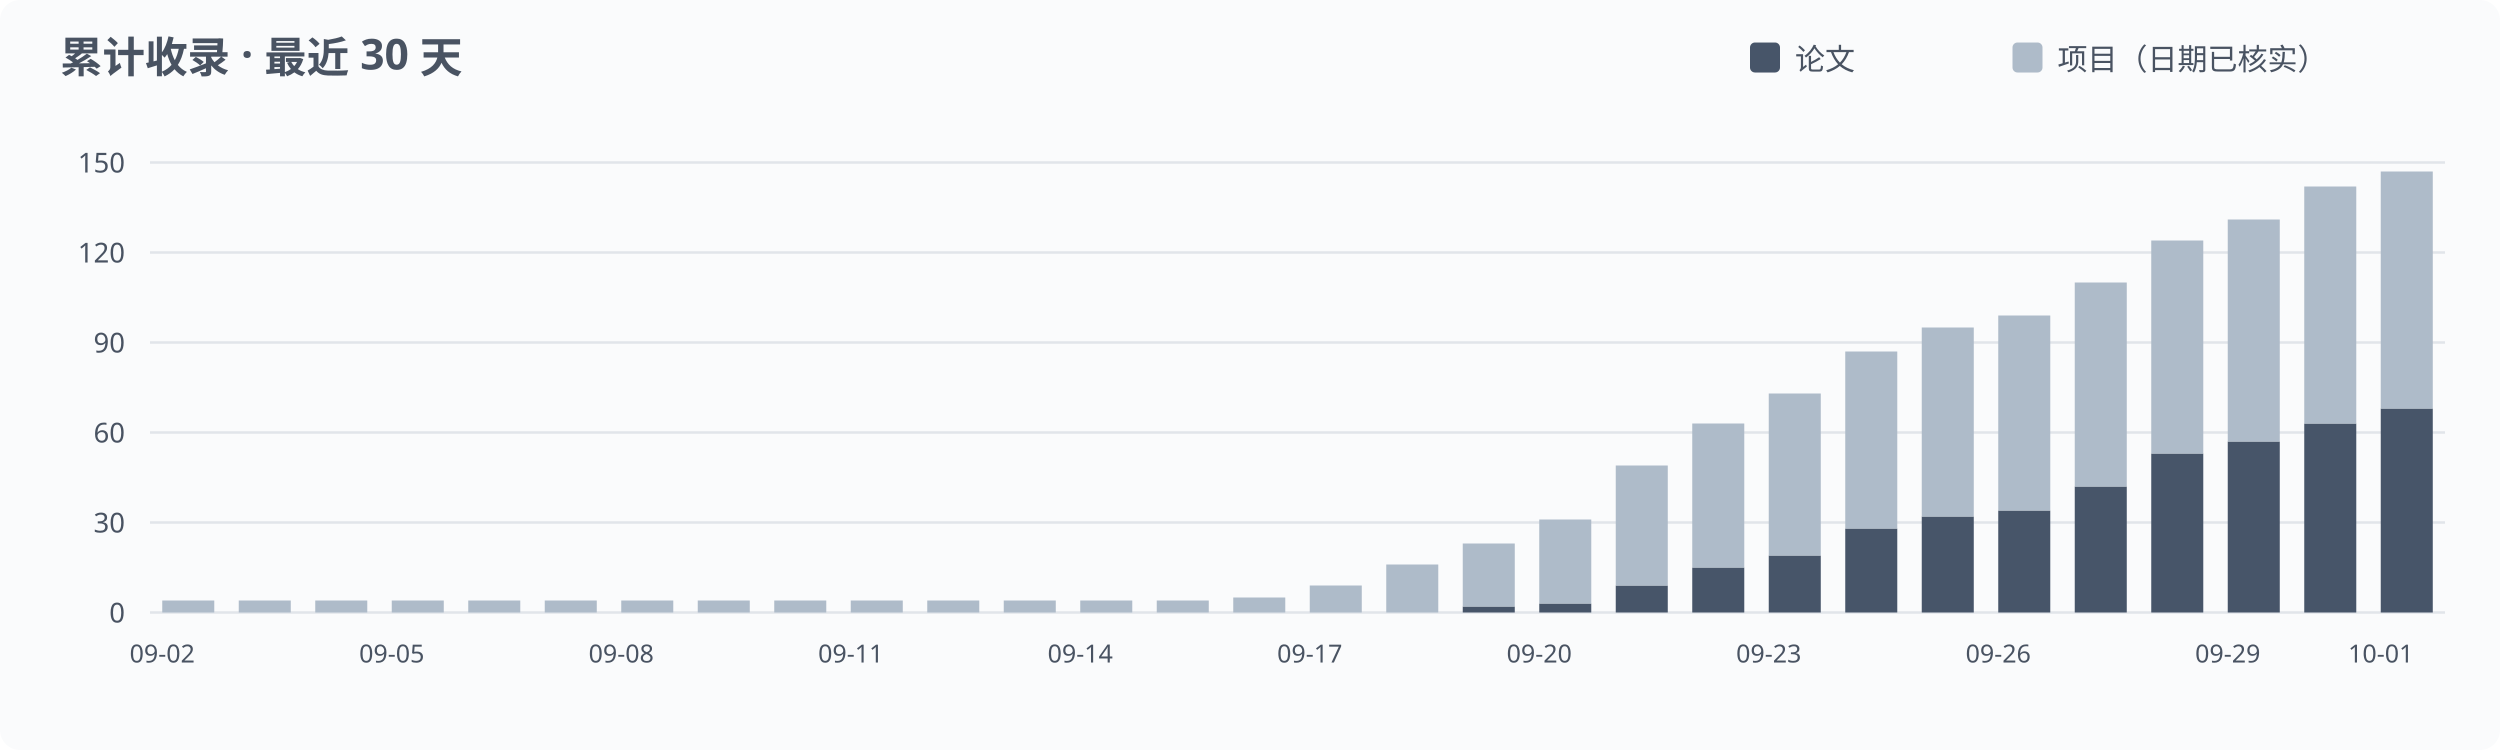
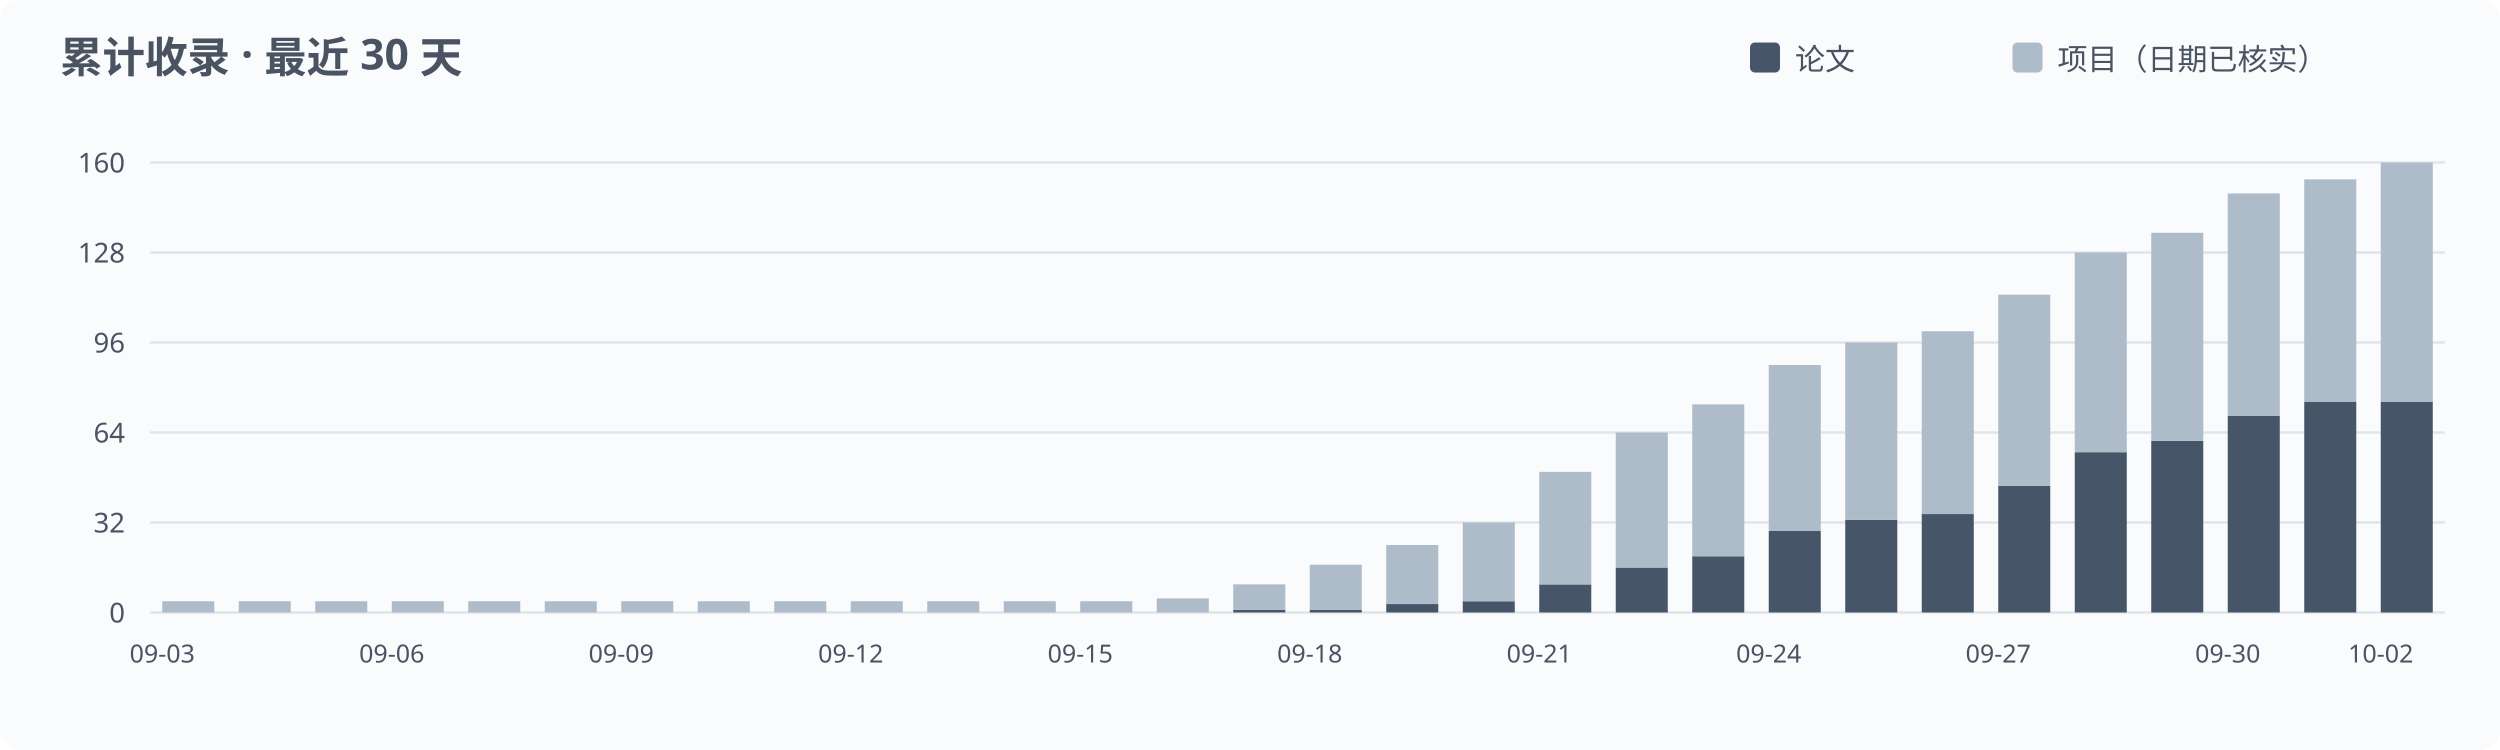
<svg xmlns="http://www.w3.org/2000/svg" width="1000" height="300" viewBox="0 0 1000 300" role="img" aria-labelledby="title desc">
  <rect width="100%" height="100%" rx="8" fill="#fafbfc" />
  <g font-family="system-ui,sans-serif" fill="#495362">
    <text x="24" y="29" font-size="17" font-weight="600">累计收录 · 最近 30 天</text>
    <rect x="700" y="17" width="12" height="12" rx="2" fill="#475569" />
    <text x="718" y="28" font-size="12">论文</text>
    <rect x="805" y="17" width="12" height="12" rx="2" fill="#aebbc9" />
    <text x="823" y="28" font-size="12">项目（日期已核实）</text>
    <path d="M60 245.0H978" stroke="#e1e5ea" />
    <text x="50" y="249.0" text-anchor="end" font-size="11">0</text>
    <path d="M60 209.0H978" stroke="#e1e5ea" />
-     <text x="50" y="213.0" text-anchor="end" font-size="11">30</text>
+     <text x="50" y="213.0" text-anchor="end" font-size="11">32</text>
    <path d="M60 173.0H978" stroke="#e1e5ea" />
-     <text x="50" y="177.0" text-anchor="end" font-size="11">60</text>
+     <text x="50" y="177.0" text-anchor="end" font-size="11">64</text>
    <path d="M60 137.0H978" stroke="#e1e5ea" />
-     <text x="50" y="141.0" text-anchor="end" font-size="11">90</text>
+     <text x="50" y="141.0" text-anchor="end" font-size="11">96</text>
    <path d="M60 101.0H978" stroke="#e1e5ea" />
-     <text x="50" y="105.0" text-anchor="end" font-size="11">120</text>
+     <text x="50" y="105.0" text-anchor="end" font-size="11">128</text>
    <path d="M60 65.0H978" stroke="#e1e5ea" />
-     <text x="50" y="69.0" text-anchor="end" font-size="11">150</text>
+     <text x="50" y="69.0" text-anchor="end" font-size="11">160</text>
    <rect x="64.90" y="245.00" width="20.81" height="0.00" fill="#475569" />
-     <rect x="64.90" y="240.20" width="20.81" height="4.80" fill="#aebbc9" />
-     <text x="64.90" y="265" text-anchor="middle" font-size="10">09-02</text>
+     <rect x="64.90" y="240.50" width="20.81" height="4.50" fill="#aebbc9" />
+     <text x="64.90" y="265" text-anchor="middle" font-size="10">09-03</text>
    <rect x="95.50" y="245.00" width="20.81" height="0.00" fill="#475569" />
-     <rect x="95.50" y="240.20" width="20.81" height="4.80" fill="#aebbc9" />
+     <rect x="95.50" y="240.50" width="20.81" height="4.50" fill="#aebbc9" />
    <rect x="126.10" y="245.00" width="20.81" height="0.00" fill="#475569" />
-     <rect x="126.10" y="240.20" width="20.81" height="4.80" fill="#aebbc9" />
+     <rect x="126.10" y="240.50" width="20.81" height="4.50" fill="#aebbc9" />
    <rect x="156.70" y="245.00" width="20.81" height="0.00" fill="#475569" />
-     <rect x="156.70" y="240.20" width="20.81" height="4.80" fill="#aebbc9" />
-     <text x="156.70" y="265" text-anchor="middle" font-size="10">09-05</text>
+     <rect x="156.70" y="240.50" width="20.81" height="4.50" fill="#aebbc9" />
+     <text x="156.70" y="265" text-anchor="middle" font-size="10">09-06</text>
    <rect x="187.30" y="245.00" width="20.81" height="0.00" fill="#475569" />
-     <rect x="187.30" y="240.20" width="20.81" height="4.80" fill="#aebbc9" />
+     <rect x="187.30" y="240.50" width="20.81" height="4.50" fill="#aebbc9" />
    <rect x="217.90" y="245.00" width="20.81" height="0.00" fill="#475569" />
-     <rect x="217.90" y="240.20" width="20.81" height="4.80" fill="#aebbc9" />
+     <rect x="217.90" y="240.50" width="20.81" height="4.50" fill="#aebbc9" />
    <rect x="248.50" y="245.00" width="20.81" height="0.00" fill="#475569" />
-     <rect x="248.50" y="240.20" width="20.81" height="4.80" fill="#aebbc9" />
-     <text x="248.50" y="265" text-anchor="middle" font-size="10">09-08</text>
+     <rect x="248.50" y="240.50" width="20.81" height="4.50" fill="#aebbc9" />
+     <text x="248.50" y="265" text-anchor="middle" font-size="10">09-09</text>
    <rect x="279.10" y="245.00" width="20.81" height="0.00" fill="#475569" />
-     <rect x="279.10" y="240.20" width="20.81" height="4.80" fill="#aebbc9" />
+     <rect x="279.10" y="240.50" width="20.81" height="4.50" fill="#aebbc9" />
    <rect x="309.70" y="245.00" width="20.81" height="0.00" fill="#475569" />
-     <rect x="309.70" y="240.20" width="20.81" height="4.80" fill="#aebbc9" />
+     <rect x="309.70" y="240.50" width="20.81" height="4.50" fill="#aebbc9" />
    <rect x="340.30" y="245.00" width="20.81" height="0.00" fill="#475569" />
-     <rect x="340.30" y="240.20" width="20.81" height="4.80" fill="#aebbc9" />
-     <text x="340.30" y="265" text-anchor="middle" font-size="10">09-11</text>
+     <rect x="340.30" y="240.50" width="20.81" height="4.50" fill="#aebbc9" />
+     <text x="340.30" y="265" text-anchor="middle" font-size="10">09-12</text>
    <rect x="370.90" y="245.00" width="20.81" height="0.00" fill="#475569" />
-     <rect x="370.90" y="240.20" width="20.81" height="4.80" fill="#aebbc9" />
+     <rect x="370.90" y="240.50" width="20.81" height="4.50" fill="#aebbc9" />
    <rect x="401.50" y="245.00" width="20.81" height="0.00" fill="#475569" />
-     <rect x="401.50" y="240.20" width="20.81" height="4.80" fill="#aebbc9" />
+     <rect x="401.50" y="240.50" width="20.81" height="4.50" fill="#aebbc9" />
    <rect x="432.10" y="245.00" width="20.81" height="0.00" fill="#475569" />
-     <rect x="432.10" y="240.20" width="20.81" height="4.80" fill="#aebbc9" />
-     <text x="432.10" y="265" text-anchor="middle" font-size="10">09-14</text>
+     <rect x="432.10" y="240.50" width="20.81" height="4.50" fill="#aebbc9" />
+     <text x="432.10" y="265" text-anchor="middle" font-size="10">09-15</text>
    <rect x="462.70" y="245.00" width="20.81" height="0.00" fill="#475569" />
-     <rect x="462.70" y="240.20" width="20.81" height="4.80" fill="#aebbc9" />
-     <rect x="493.30" y="245.00" width="20.81" height="0.00" fill="#475569" />
-     <rect x="493.30" y="239.00" width="20.81" height="6.00" fill="#aebbc9" />
-     <rect x="523.90" y="245.00" width="20.81" height="0.00" fill="#475569" />
-     <rect x="523.90" y="234.20" width="20.81" height="10.80" fill="#aebbc9" />
-     <text x="523.90" y="265" text-anchor="middle" font-size="10">09-17</text>
-     <rect x="554.50" y="245.00" width="20.81" height="0.00" fill="#475569" />
-     <rect x="554.50" y="225.80" width="20.81" height="19.20" fill="#aebbc9" />
-     <rect x="585.10" y="242.60" width="20.81" height="2.40" fill="#475569" />
-     <rect x="585.10" y="217.40" width="20.81" height="25.20" fill="#aebbc9" />
-     <rect x="615.70" y="241.40" width="20.81" height="3.60" fill="#475569" />
-     <rect x="615.70" y="207.80" width="20.81" height="33.60" fill="#aebbc9" />
-     <text x="615.70" y="265" text-anchor="middle" font-size="10">09-20</text>
-     <rect x="646.30" y="234.20" width="20.81" height="10.80" fill="#475569" />
-     <rect x="646.30" y="186.20" width="20.81" height="48.00" fill="#aebbc9" />
-     <rect x="676.90" y="227.00" width="20.81" height="18.00" fill="#475569" />
-     <rect x="676.90" y="169.40" width="20.81" height="57.60" fill="#aebbc9" />
-     <rect x="707.50" y="222.20" width="20.81" height="22.80" fill="#475569" />
-     <rect x="707.50" y="157.40" width="20.81" height="64.80" fill="#aebbc9" />
-     <text x="707.50" y="265" text-anchor="middle" font-size="10">09-23</text>
-     <rect x="738.10" y="211.40" width="20.81" height="33.60" fill="#475569" />
-     <rect x="738.10" y="140.60" width="20.81" height="70.80" fill="#aebbc9" />
-     <rect x="768.70" y="206.60" width="20.81" height="38.40" fill="#475569" />
-     <rect x="768.70" y="131.00" width="20.81" height="75.60" fill="#aebbc9" />
-     <rect x="799.30" y="204.20" width="20.81" height="40.80" fill="#475569" />
-     <rect x="799.30" y="126.20" width="20.81" height="78.00" fill="#aebbc9" />
-     <text x="799.30" y="265" text-anchor="middle" font-size="10">09-26</text>
-     <rect x="829.90" y="194.60" width="20.81" height="50.40" fill="#475569" />
-     <rect x="829.90" y="113.00" width="20.81" height="81.60" fill="#aebbc9" />
-     <rect x="860.50" y="181.40" width="20.81" height="63.60" fill="#475569" />
-     <rect x="860.50" y="96.20" width="20.81" height="85.20" fill="#aebbc9" />
-     <rect x="891.10" y="176.60" width="20.81" height="68.40" fill="#475569" />
-     <rect x="891.10" y="87.80" width="20.81" height="88.80" fill="#aebbc9" />
-     <text x="891.10" y="265" text-anchor="middle" font-size="10">09-29</text>
-     <rect x="921.70" y="169.40" width="20.81" height="75.60" fill="#475569" />
-     <rect x="921.70" y="74.60" width="20.81" height="94.80" fill="#aebbc9" />
-     <rect x="952.30" y="163.40" width="20.81" height="81.60" fill="#475569" />
-     <rect x="952.30" y="68.60" width="20.81" height="94.80" fill="#aebbc9" />
-     <text x="952.30" y="265" text-anchor="middle" font-size="10">10-01</text>
+     <rect x="462.70" y="239.38" width="20.81" height="5.62" fill="#aebbc9" />
+     <rect x="493.30" y="243.88" width="20.81" height="1.12" fill="#475569" />
+     <rect x="493.30" y="233.75" width="20.81" height="10.12" fill="#aebbc9" />
+     <rect x="523.90" y="243.88" width="20.81" height="1.12" fill="#475569" />
+     <rect x="523.90" y="225.88" width="20.81" height="18.00" fill="#aebbc9" />
+     <text x="523.90" y="265" text-anchor="middle" font-size="10">09-18</text>
+     <rect x="554.50" y="241.62" width="20.81" height="3.38" fill="#475569" />
+     <rect x="554.50" y="218.00" width="20.81" height="23.62" fill="#aebbc9" />
+     <rect x="585.10" y="240.50" width="20.81" height="4.50" fill="#475569" />
+     <rect x="585.10" y="209.00" width="20.81" height="31.50" fill="#aebbc9" />
+     <rect x="615.70" y="233.75" width="20.81" height="11.25" fill="#475569" />
+     <rect x="615.70" y="188.75" width="20.81" height="45.00" fill="#aebbc9" />
+     <text x="615.70" y="265" text-anchor="middle" font-size="10">09-21</text>
+     <rect x="646.30" y="227.00" width="20.81" height="18.00" fill="#475569" />
+     <rect x="646.30" y="173.00" width="20.81" height="54.00" fill="#aebbc9" />
+     <rect x="676.90" y="222.50" width="20.81" height="22.50" fill="#475569" />
+     <rect x="676.90" y="161.75" width="20.81" height="60.75" fill="#aebbc9" />
+     <rect x="707.50" y="212.38" width="20.81" height="32.62" fill="#475569" />
+     <rect x="707.50" y="146.00" width="20.81" height="66.38" fill="#aebbc9" />
+     <text x="707.50" y="265" text-anchor="middle" font-size="10">09-24</text>
+     <rect x="738.10" y="207.88" width="20.81" height="37.12" fill="#475569" />
+     <rect x="738.10" y="137.00" width="20.81" height="70.88" fill="#aebbc9" />
+     <rect x="768.70" y="205.62" width="20.81" height="39.38" fill="#475569" />
+     <rect x="768.70" y="132.50" width="20.81" height="73.12" fill="#aebbc9" />
+     <rect x="799.30" y="194.38" width="20.81" height="50.62" fill="#475569" />
+     <rect x="799.30" y="117.88" width="20.81" height="76.50" fill="#aebbc9" />
+     <text x="799.30" y="265" text-anchor="middle" font-size="10">09-27</text>
+     <rect x="829.90" y="180.88" width="20.81" height="64.12" fill="#475569" />
+     <rect x="829.90" y="101.00" width="20.81" height="79.88" fill="#aebbc9" />
+     <rect x="860.50" y="176.38" width="20.81" height="68.62" fill="#475569" />
+     <rect x="860.50" y="93.12" width="20.81" height="83.25" fill="#aebbc9" />
+     <rect x="891.10" y="166.25" width="20.81" height="78.75" fill="#475569" />
+     <rect x="891.10" y="77.38" width="20.81" height="88.88" fill="#aebbc9" />
+     <text x="891.10" y="265" text-anchor="middle" font-size="10">09-30</text>
+     <rect x="921.70" y="160.62" width="20.81" height="84.38" fill="#475569" />
+     <rect x="921.70" y="71.75" width="20.81" height="88.88" fill="#aebbc9" />
+     <rect x="952.30" y="160.62" width="20.81" height="84.38" fill="#475569" />
+     <rect x="952.30" y="65.00" width="20.81" height="95.62" fill="#aebbc9" />
+     <text x="952.30" y="265" text-anchor="middle" font-size="10">10-02</text>
  </g>
</svg>
